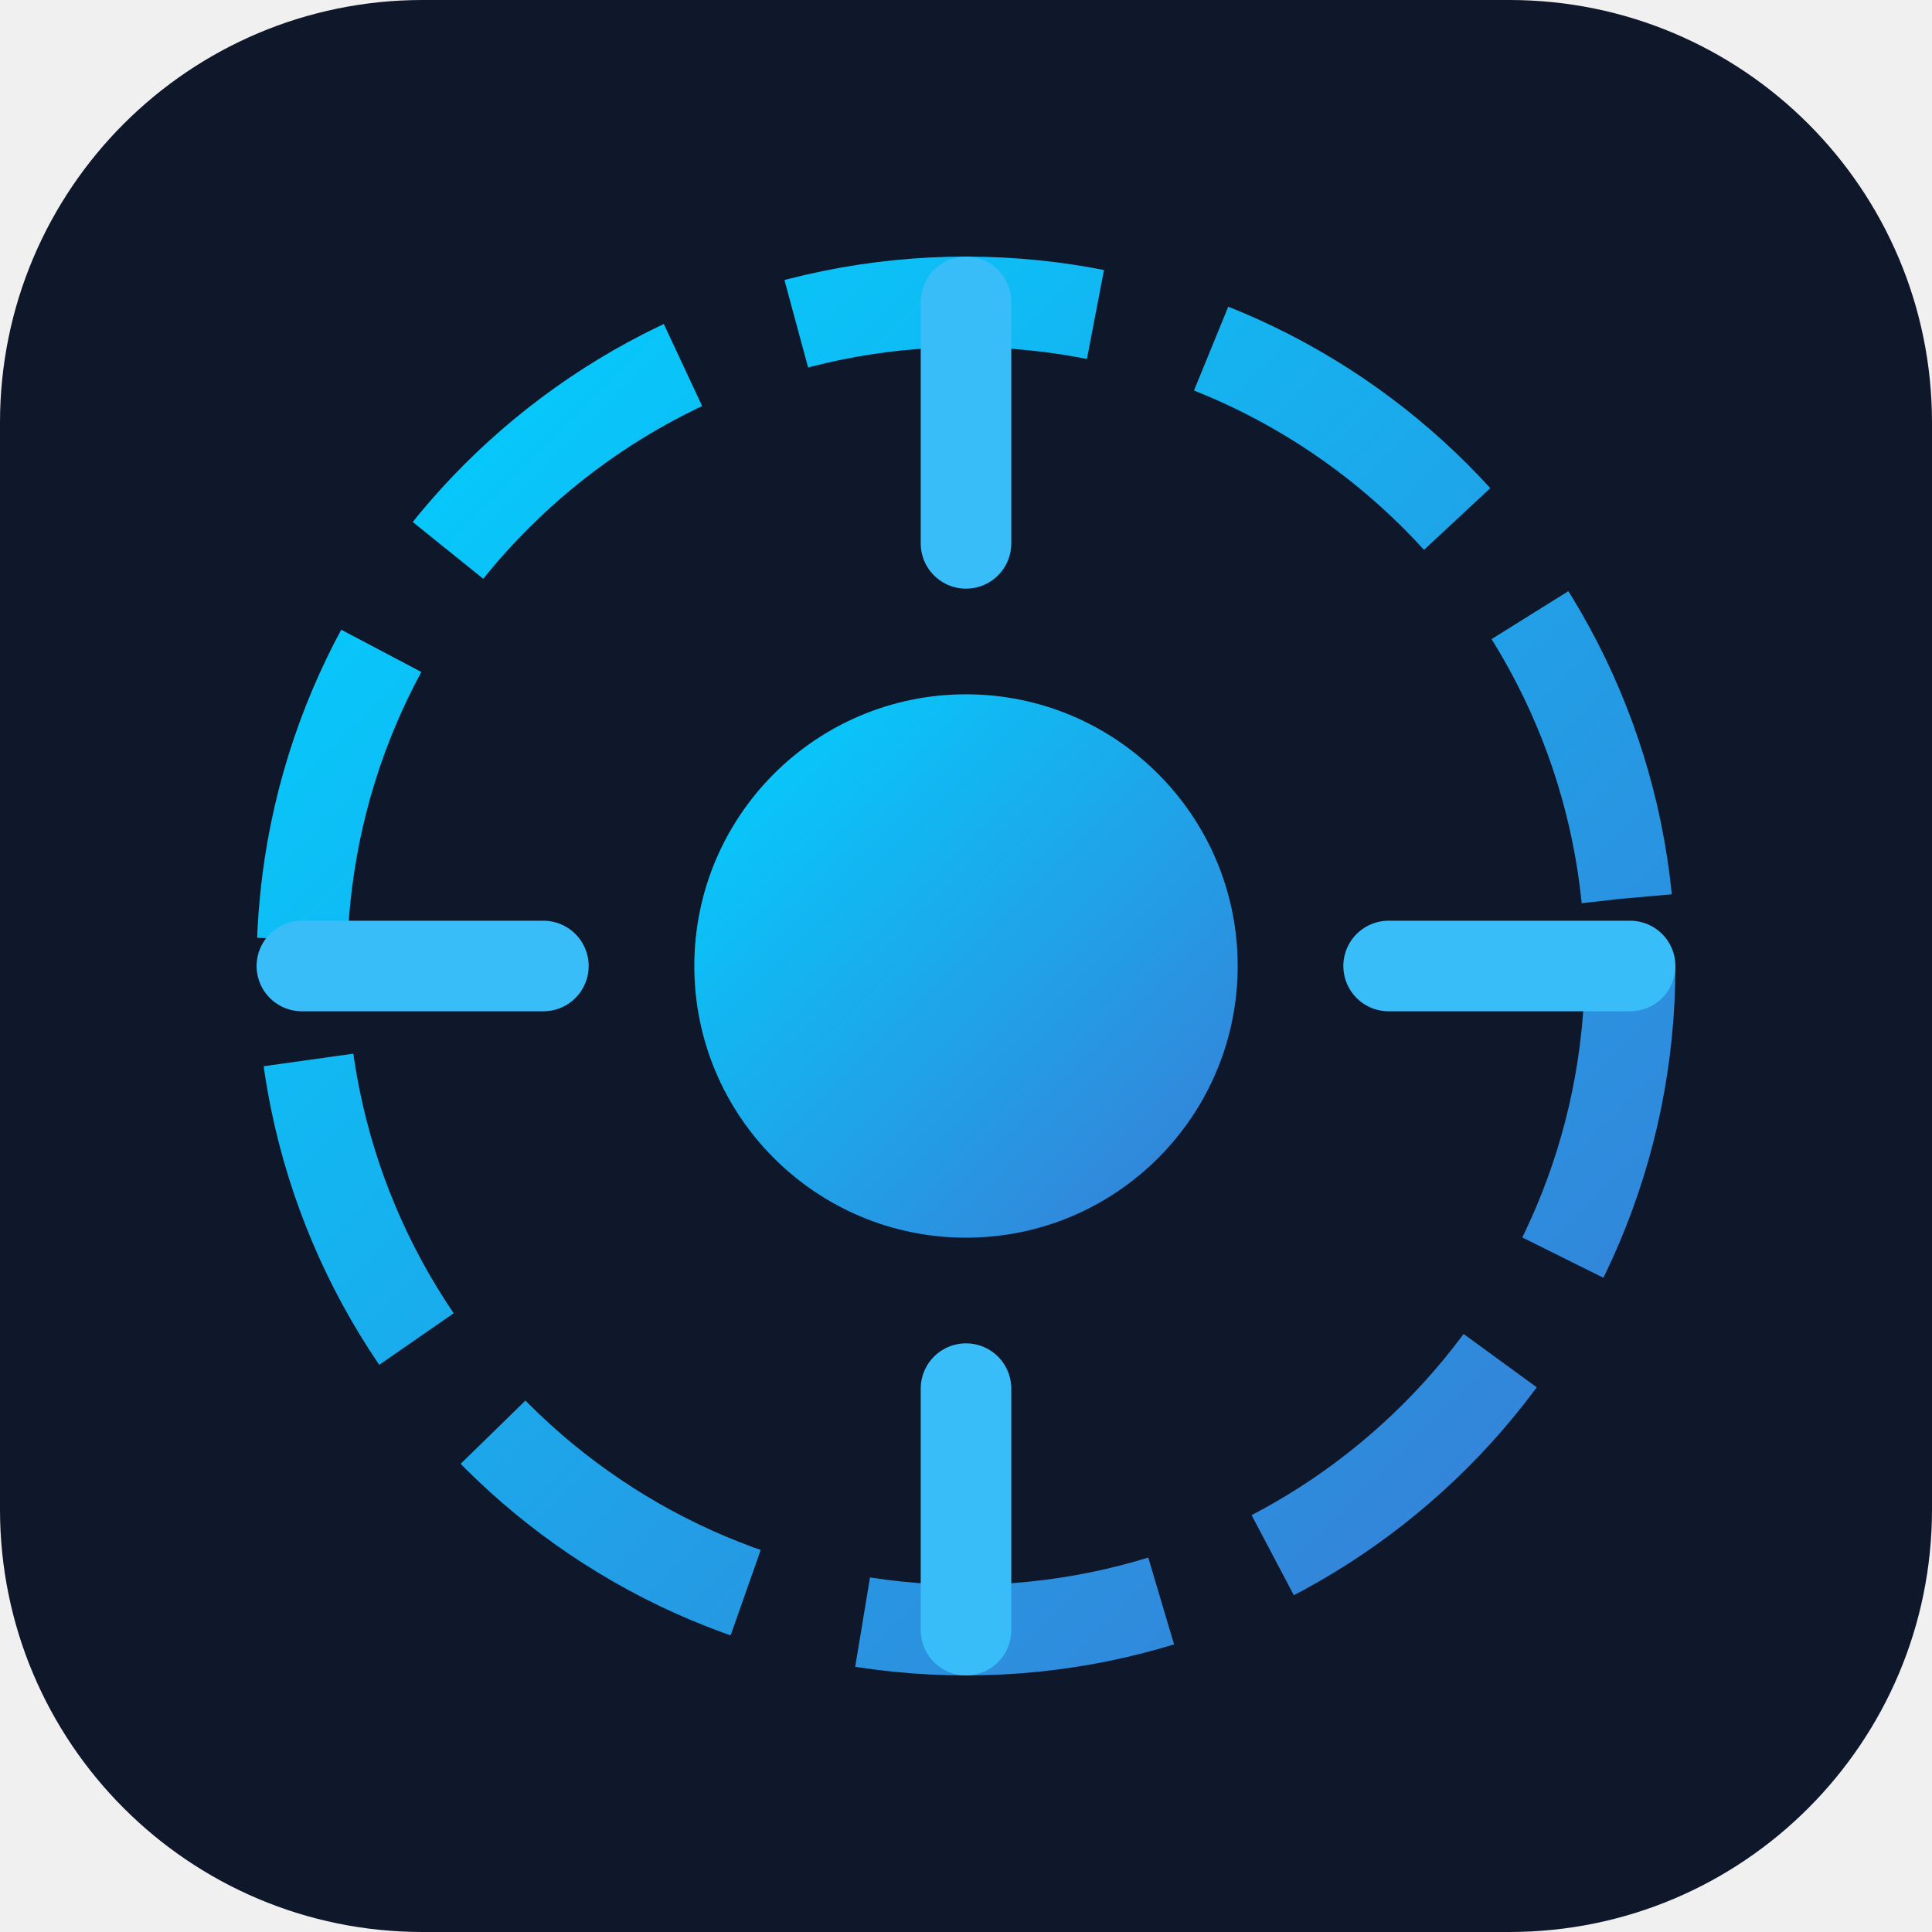
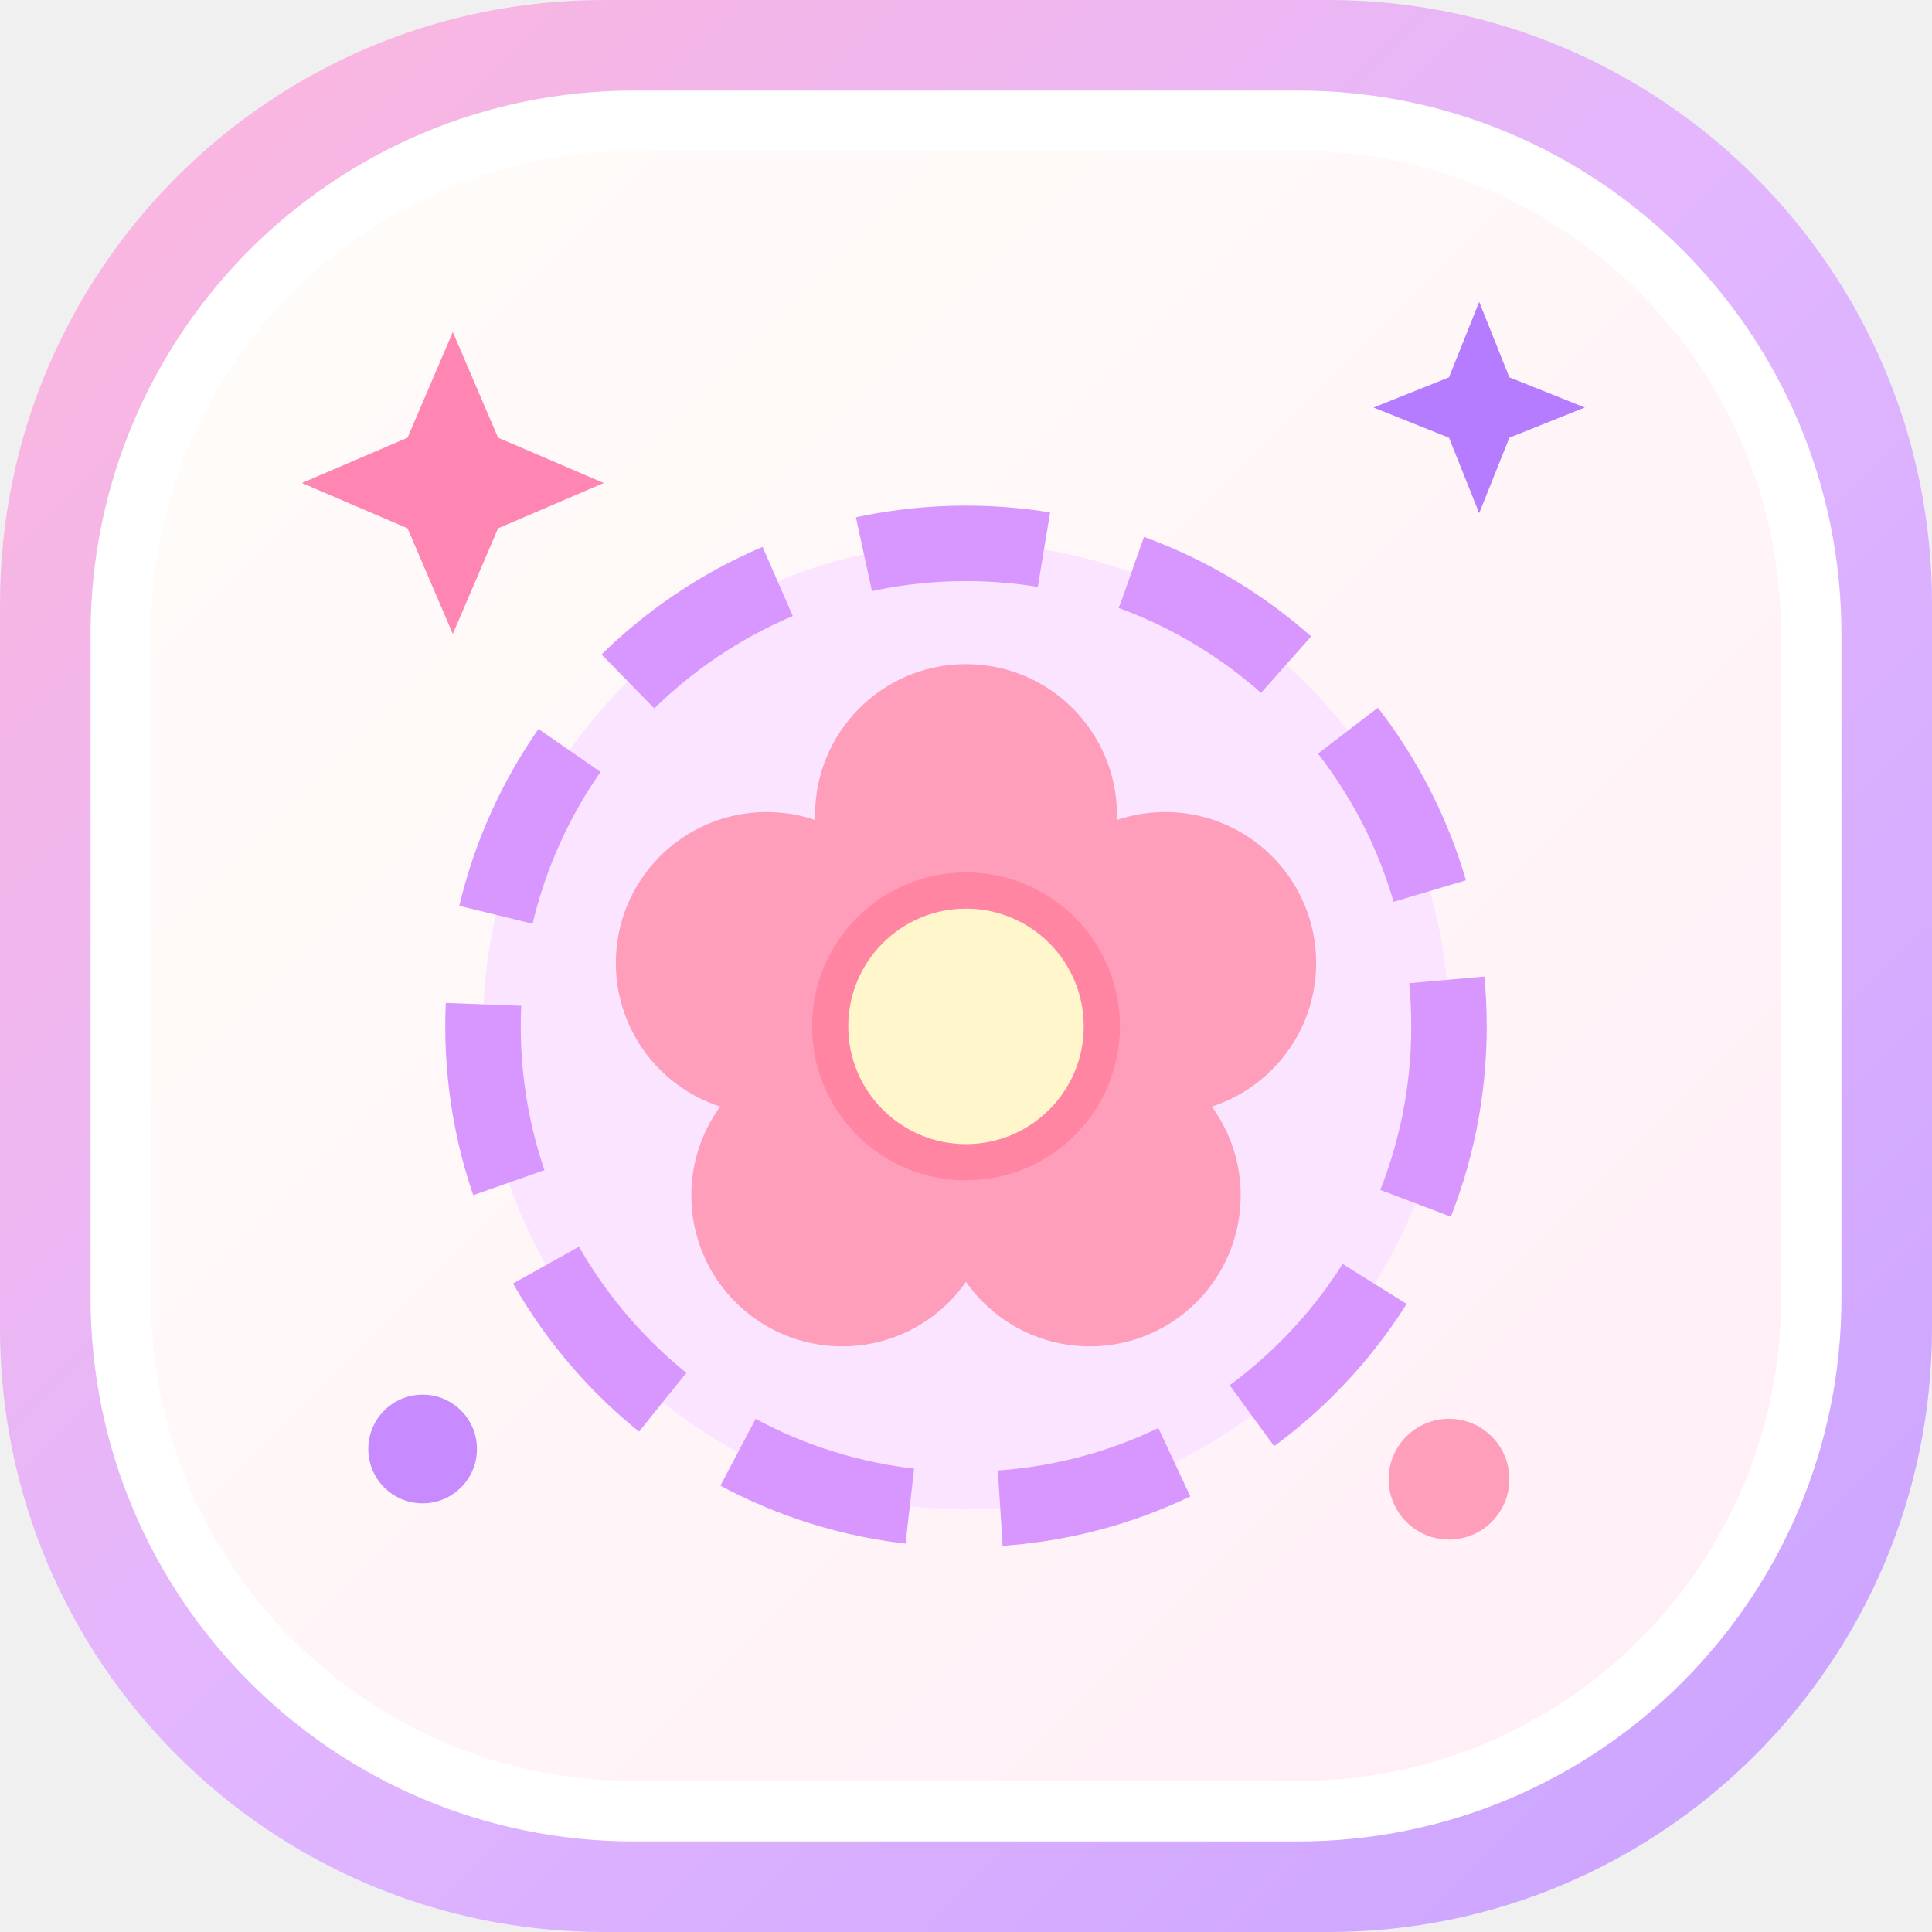
<svg xmlns="http://www.w3.org/2000/svg" viewBox="0 0 64 64" width="64" height="64">
  <defs>
-     <linearGradient id="iotGrad" x1="0%" y1="0%" x2="100%" y2="100%">
-       <stop offset="0%" stop-color="#00d2ff" />
-       <stop offset="100%" stop-color="#3a7bd5" />
+     <linearGradient id="pastelGrad" x1="0%" y1="0%" x2="100%" y2="100%">
+       <stop offset="0%" stop-color="#ffb6d9" />
+       <stop offset="50%" stop-color="#e2b6ff" />
+       <stop offset="100%" stop-color="#c8a2ff" />
+     </linearGradient>
+     <linearGradient id="innerCream" x1="0%" y1="0%" x2="100%" y2="100%">
+       <stop offset="0%" stop-color="#fffdf9" />
+       <stop offset="100%" stop-color="#ffeef7" />
    </linearGradient>
  </defs>
-   <rect width="64" height="64" rx="14" fill="#0f172a" />
-   <circle cx="32" cy="32" r="22" fill="none" stroke="url(#iotGrad)" stroke-width="3" stroke-dasharray="10 4" />
-   <circle cx="32" cy="32" r="9" fill="url(#iotGrad)" />
-   <path d="M32 10 L32 18 M32 46 L32 54 M10 32 L18 32 M46 32 L54 32" stroke="#38bdf8" stroke-width="3" stroke-linecap="round" />
+   <rect width="64" height="64" rx="20" fill="url(#pastelGrad)" />
+   <rect x="4" y="4" width="56" height="56" rx="17" fill="url(#innerCream)" stroke="#ffffff" stroke-width="2" />
+   <circle cx="32" cy="34" r="16" fill="#fbe4ff" stroke="#d896ff" stroke-width="2.5" stroke-dasharray="6 3" />
+   <g transform="translate(32, 34)">
+     <circle cx="0" cy="-7" r="5" fill="#ff9ebb" />
+     <circle cx="6.6" cy="-2.1" r="5" fill="#ff9ebb" />
+     <circle cx="4.1" cy="5.6" r="5" fill="#ff9ebb" />
+     <circle cx="-4.1" cy="5.6" r="5" fill="#ff9ebb" />
+     <circle cx="-6.6" cy="-2.1" r="5" fill="#ff9ebb" />
+     <circle cx="0" cy="0" r="4.5" fill="#fff6cc" stroke="#ff85a2" stroke-width="1.2" />
+   </g>
+   <path d="M15 11 L16.5 14.5 L20 16 L16.5 17.5 L15 21 L13.5 17.5 L10 16 L13.5 14.5 Z" fill="#ff85b3" />
+   <path d="M49 10 L50 12.5 L52.5 13.5 L50 14.5 L49 17 L48 14.5 L45.5 13.5 L48 12.5 Z" fill="#b57cff" />
+   <circle cx="48" cy="49" r="2" fill="#ff9ebb" />
+   <circle cx="14" cy="48" r="1.8" fill="#c88aff" />
</svg>
